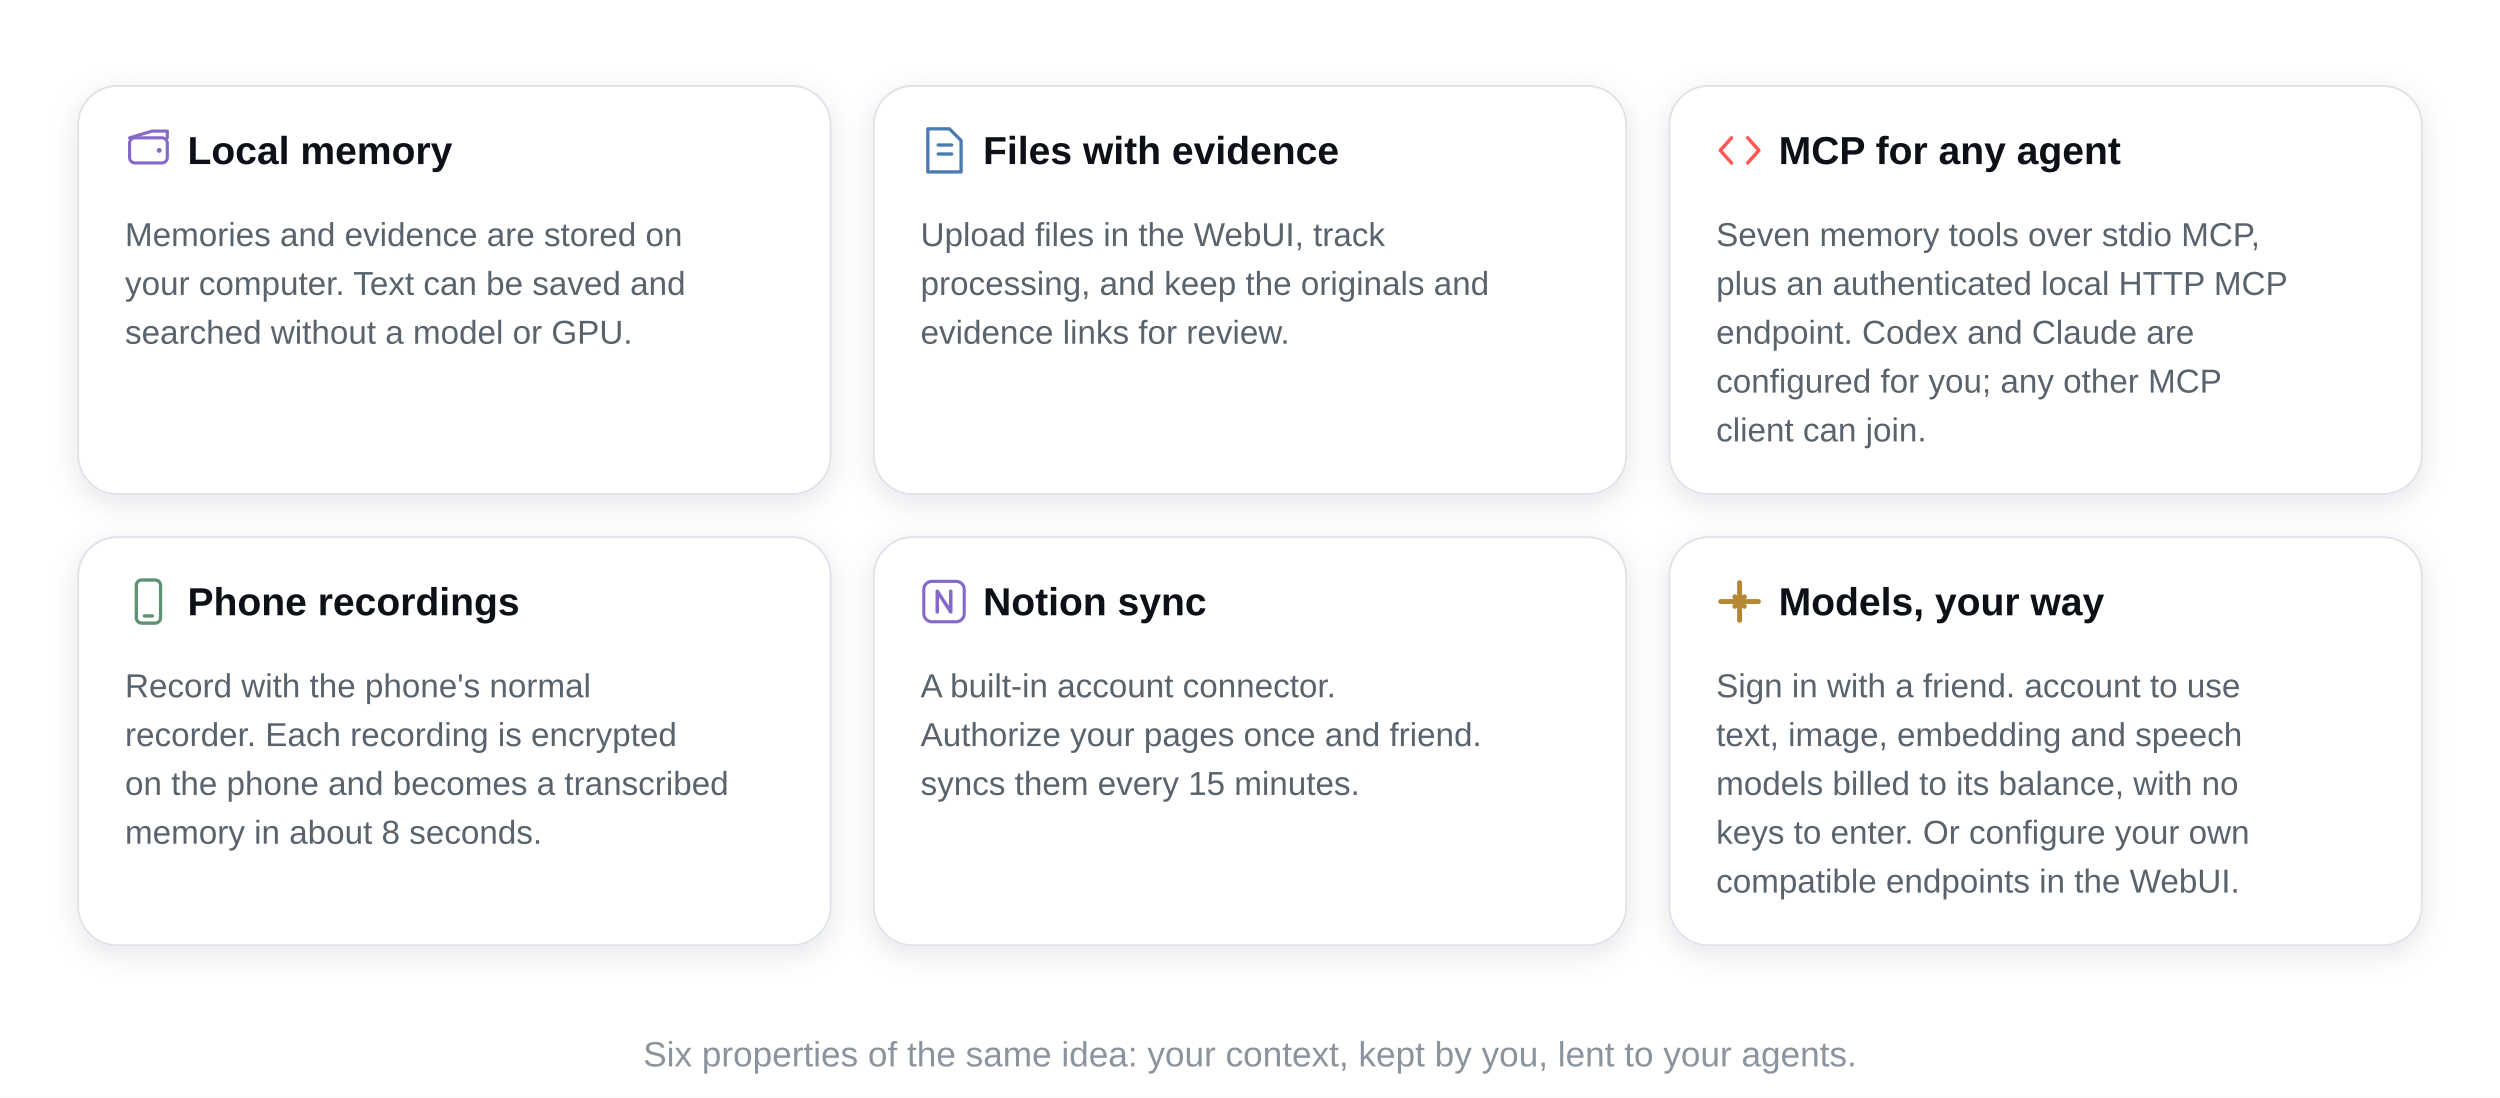
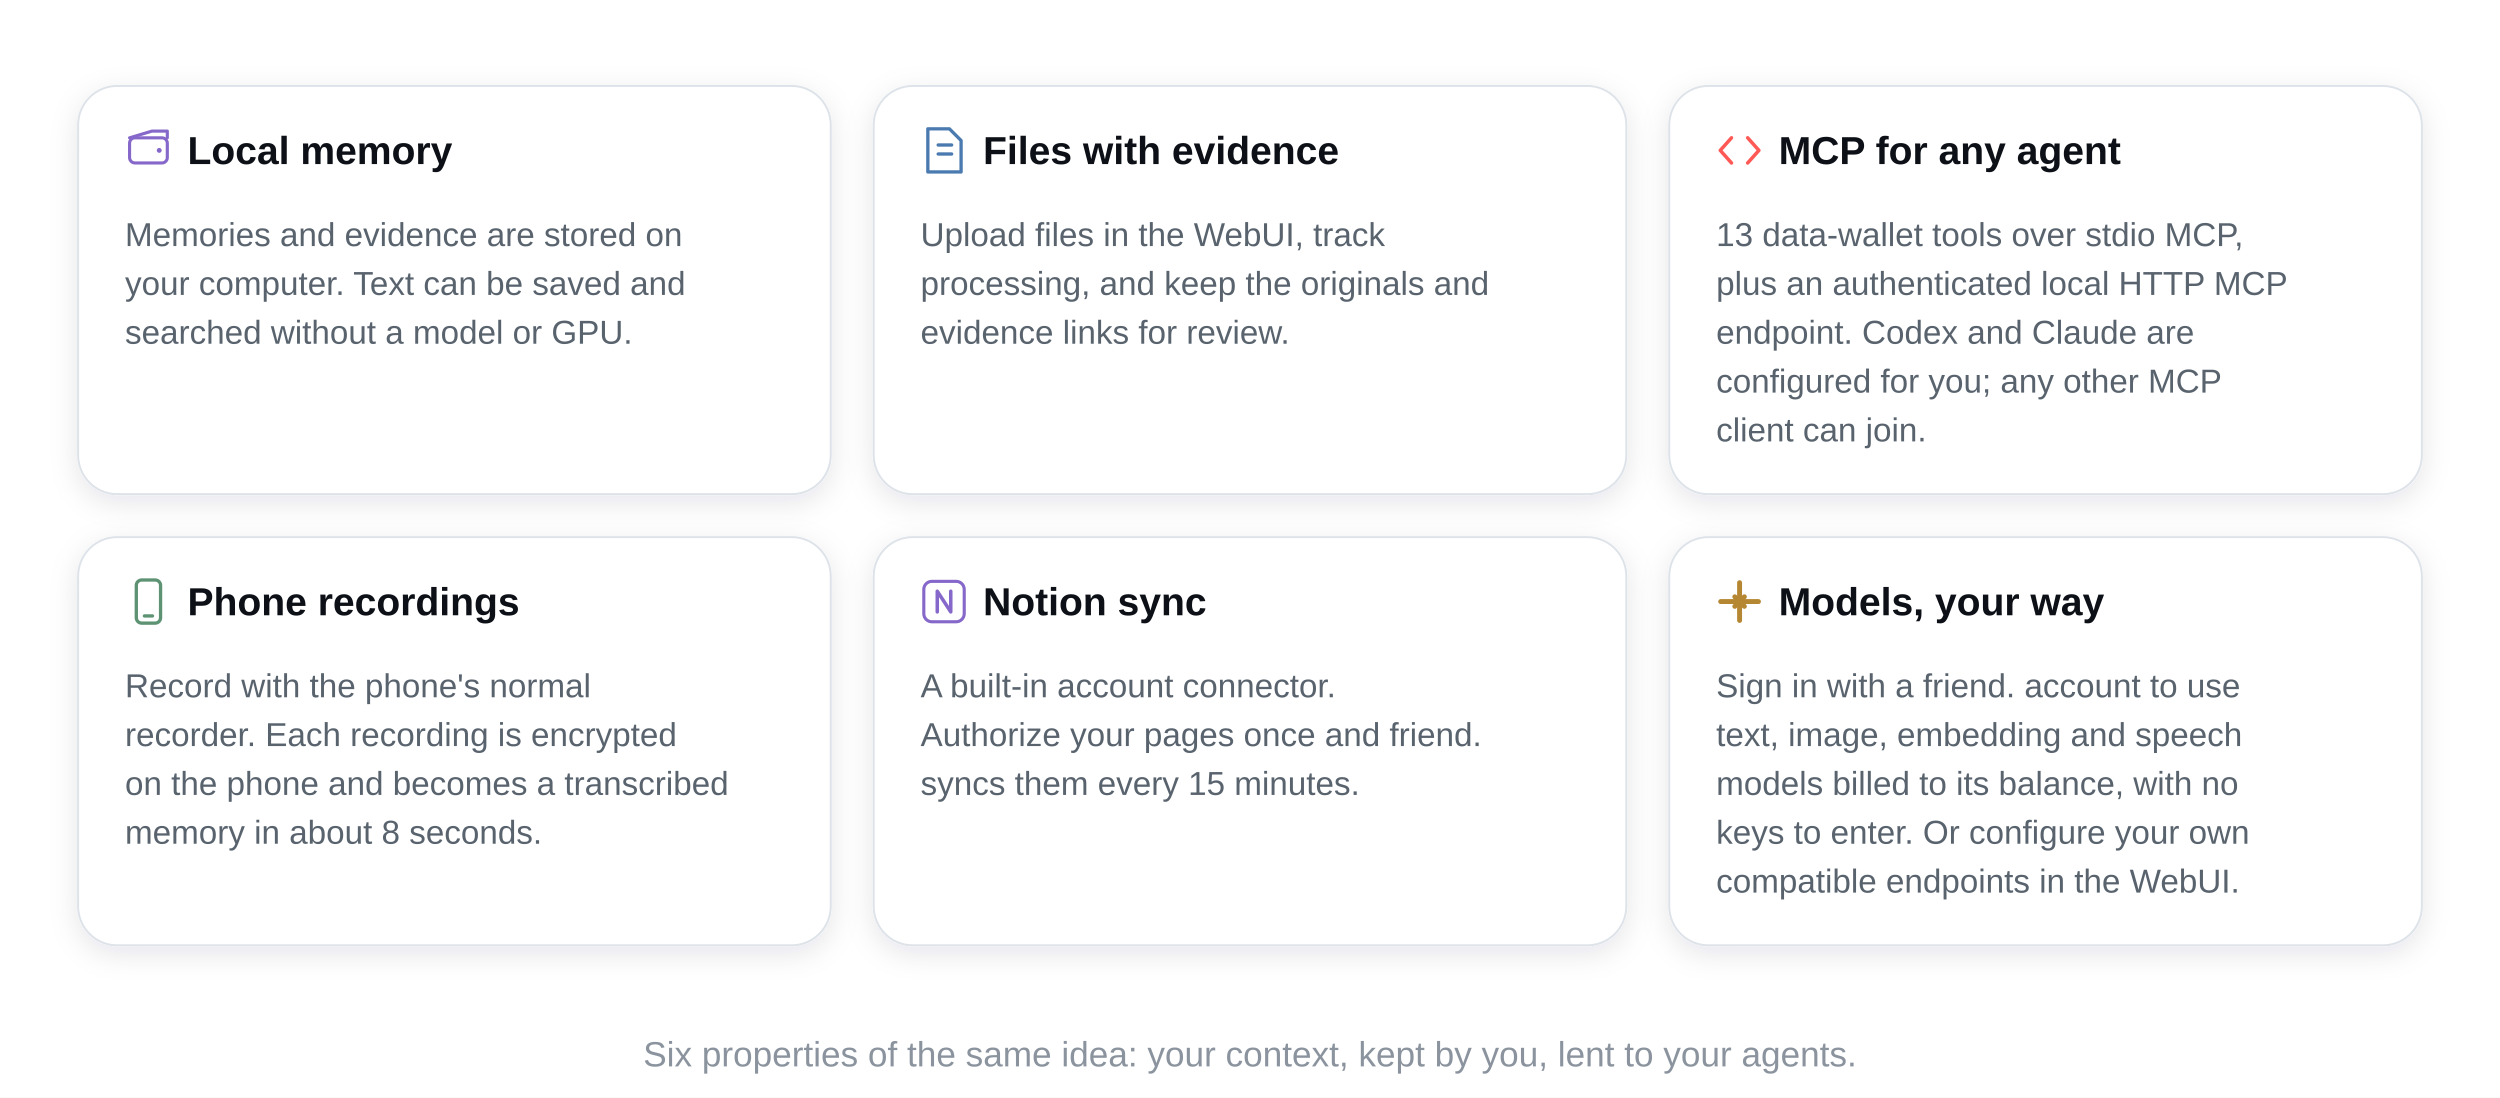
<svg xmlns="http://www.w3.org/2000/svg" viewBox="0 0 1280 562" width="1280" height="562" role="img" aria-label="Six capabilities: local memory, files with evidence, MCP for Codex and Claude, phone recordings, Notion sync, and configurable models.">
  <defs>
    <radialGradient id="halo" cx="50%" cy="50%" r="50%">
      <stop offset="0" stop-color="#FF7A70" stop-opacity=".55" />
      <stop offset=".45" stop-color="#FF7A70" stop-opacity=".18" />
      <stop offset="1" stop-color="#FF7A70" stop-opacity="0" />
    </radialGradient>
    <linearGradient id="cardGrad" x1="0" y1="0" x2="0" y2="1">
      <stop offset="0" stop-color="#FFFFFF" />
      <stop offset="1" stop-color="#FFFFFF" />
    </linearGradient>
    <linearGradient id="cardAltGrad" x1="0" y1="0" x2="0" y2="1">
      <stop offset="0" stop-color="#F6F8FA" />
      <stop offset="1" stop-color="#F6F8FA" />
    </linearGradient>
    <filter id="soft" x="-30%" y="-30%" width="160%" height="180%">
      <feDropShadow dx="0" dy="8" stdDeviation="14" flood-color="rgba(31,35,40,.13)" flood-opacity="1" />
    </filter>
    <filter id="softSm" x="-30%" y="-30%" width="160%" height="180%">
      <feDropShadow dx="0" dy="4" stdDeviation="7" flood-color="rgba(31,35,40,.13)" flood-opacity=".8" />
    </filter>
  </defs>
  <style>
  .s{font-family:-apple-system, BlinkMacSystemFont, 'Segoe UI Variable Display', 'Segoe UI', 'Helvetica Neue', Arial, 'Microsoft YaHei', 'PingFang SC', 'Hiragino Sans GB', 'Noto Sans CJK SC', sans-serif}
  .m{font-family:ui-monospace, SFMono-Regular, 'SF Mono', Menlo, Consolas, 'Liberation Mono', 'Microsoft YaHei', monospace}
  .rise{opacity:0;animation:rise .9s cubic-bezier(.16,.84,.32,1) both}
  @keyframes rise{from{opacity:0;transform:translateY(14px);filter:blur(6px)}to{opacity:1;transform:none;filter:blur(0)}}
  @keyframes breathe{0%,100%{opacity:.45;transform:scale(.96)}50%{opacity:.9;transform:scale(1.05)}}
  @keyframes breathe2{
    0%{opacity:.05;transform:scale(.93);animation-timing-function:cubic-bezier(.66,0,.34,1)}
    18%{opacity:.12;transform:scale(1.03);animation-timing-function:cubic-bezier(.37,0,.63,1)}
    34%{opacity:.07;transform:scale(.99);animation-timing-function:cubic-bezier(.45,0,.55,1)}
    57%{opacity:.15;transform:scale(1.085);animation-timing-function:cubic-bezier(.3,0,.7,1)}
    72%{opacity:.088;transform:scale(1.008);animation-timing-function:cubic-bezier(.6,0,.4,1)}
    88%{opacity:.126;transform:scale(1.052);animation-timing-function:cubic-bezier(.5,0,.5,1)}
    100%{opacity:.05;transform:scale(.93)}
  }
  @keyframes twinkle{0%,100%{opacity:.12}50%{opacity:.5}}
  .tw{animation:twinkle 9s ease-in-out infinite}
  .snr{animation:snr 5.4s cubic-bezier(.16,.84,.32,1) infinite;transform-box:fill-box;transform-origin:center}
  @keyframes snr{0%{transform:scale(.5);opacity:.55}65%{opacity:0}100%{transform:scale(1.6);opacity:0}}
  .swp{animation-timing-function:cubic-bezier(.83,0,.17,1);animation-iteration-count:infinite;opacity:0}
  .march{animation:march 1.65s linear infinite}
  .dp{animation:dotpulse 2.6s ease-in-out infinite}
  @keyframes dotpulse{0%,100%{opacity:.42}50%{opacity:1}}
  @keyframes march{to{stroke-dashoffset:-24}}
  .scan{animation:scan 4s cubic-bezier(.83,0,.17,1) infinite;opacity:0}
  @keyframes scan{0%{transform:translateX(0);opacity:0}8%{opacity:1}88%{opacity:1}100%{transform:translateX(1140px);opacity:0}}
  @media (prefers-reduced-motion: reduce){
    .rise{animation:none!important;opacity:1!important;filter:none!important;transform:none!important}
    .tw{animation:none!important;opacity:.55!important}
    .snr,.swp,.scan{animation:none!important;opacity:0!important}
    .march{animation:none!important}
    .dp{animation:none!important;opacity:1!important}
  }@keyframes swp{0%{transform:translateX(0);opacity:0}18%{opacity:1}82%{opacity:1}100%{transform:translateX(285.33px);opacity:0}}</style>
  <rect width="1280" height="562" fill="#FFFFFF" />
  <g filter="url(#softSm)">
    <rect x="40" y="44" width="385.33" height="209" rx="20" fill="#FFFFFF" stroke="#DDE3E9" stroke-width="1" />
  </g>
  <g transform="translate(76 77)" opacity=".92">
    <g fill="none" stroke="#7B5BC4" stroke-width="1.6" stroke-linecap="round" stroke-linejoin="round">
      <rect x="-9.66" y="-6.44" width="19.32" height="12.88" rx="2.76" />
      <path d="M-9.66 -6.44 l11.5 -3.45 h7.82 v3.45" />
      <circle cx="5.52" cy="0" r="1.265" fill="#7B5BC4" stroke="none" />
    </g>
  </g>
  <text x="96" y="84" font-size="20" font-weight="600" fill="#0D1117" class="s">Local memory</text>
  <text x="64" y="126" font-size="17" font-weight="400" fill="#59636E" class="s">Memories and evidence are stored on</text>
  <text x="64" y="151" font-size="17" font-weight="400" fill="#59636E" class="s">your computer. Text can be saved and</text>
  <text x="64" y="176" font-size="17" font-weight="400" fill="#59636E" class="s">searched without a model or GPU.</text>
  <g filter="url(#softSm)">
    <rect x="447.33" y="44" width="385.33" height="209" rx="20" fill="#FFFFFF" stroke="#DDE3E9" stroke-width="1" />
  </g>
  <g transform="translate(483.3333 77)" opacity=".92">
    <g fill="none" stroke="#3B6FA8" stroke-width="1.7" stroke-linecap="round" stroke-linejoin="round">
      <path d="M-8.28 -11.04 h11.04 l5.98 5.98 v16.1 h-17.02 z" />
      <path d="M-2.99 -2.76 h6.9 M-2.99 1.84 h6.9" />
    </g>
  </g>
  <text x="503.33" y="84" font-size="20" font-weight="600" fill="#0D1117" class="s">Files with evidence</text>
  <text x="471.33" y="126" font-size="17" font-weight="400" fill="#59636E" class="s">Upload files in the WebUI, track</text>
  <text x="471.33" y="151" font-size="17" font-weight="400" fill="#59636E" class="s">processing, and keep the originals and</text>
  <text x="471.33" y="176" font-size="17" font-weight="400" fill="#59636E" class="s">evidence links for review.</text>
  <g filter="url(#softSm)">
    <rect x="854.67" y="44" width="385.33" height="209" rx="20" fill="#FFFFFF" stroke="#DDE3E9" stroke-width="1" />
  </g>
  <g transform="translate(890.6667 77)" opacity=".92">
    <g fill="none" stroke="#FF4B47" stroke-width="1.8" stroke-linecap="round" stroke-linejoin="round">
      <path d="M-4.14 -6.44 l-5.75 6.44 l5.75 6.44" />
      <path d="M4.14 -6.44 l5.75 6.44 l-5.75 6.44" />
    </g>
  </g>
  <text x="910.67" y="84" font-size="20" font-weight="600" fill="#0D1117" class="s">MCP for any agent</text>
-   <text x="878.67" y="126" font-size="17" font-weight="400" fill="#59636E" class="s">Seven memory tools over stdio MCP,</text>
+   <text x="878.67" y="126" font-size="17" font-weight="400" fill="#59636E" class="s">13 data-wallet tools over stdio MCP,</text>
  <text x="878.67" y="151" font-size="17" font-weight="400" fill="#59636E" class="s">plus an authenticated local HTTP MCP</text>
  <text x="878.67" y="176" font-size="17" font-weight="400" fill="#59636E" class="s">endpoint. Codex and Claude are</text>
  <text x="878.67" y="201" font-size="17" font-weight="400" fill="#59636E" class="s">configured for you; any other MCP</text>
  <text x="878.67" y="226" font-size="17" font-weight="400" fill="#59636E" class="s">client can join.</text>
  <g filter="url(#softSm)">
    <rect x="40" y="275" width="385.33" height="209" rx="20" fill="#FFFFFF" stroke="#DDE3E9" stroke-width="1" />
  </g>
  <g transform="translate(76 308)" opacity=".92">
    <g fill="none" stroke="#4F8A67" stroke-width="1.7" stroke-linecap="round">
      <rect x="-6.21" y="-11.04" width="12.42" height="22.08" rx="2.76" />
      <path d="M-2.07 7.36 h4.14" />
    </g>
  </g>
  <text x="96" y="315" font-size="20" font-weight="600" fill="#0D1117" class="s">Phone recordings</text>
  <text x="64" y="357" font-size="17" font-weight="400" fill="#59636E" class="s">Record with the phone's normal</text>
  <text x="64" y="382" font-size="17" font-weight="400" fill="#59636E" class="s">recorder. Each recording is encrypted</text>
  <text x="64" y="407" font-size="17" font-weight="400" fill="#59636E" class="s">on the phone and becomes a transcribed</text>
  <text x="64" y="432" font-size="17" font-weight="400" fill="#59636E" class="s">memory in about 8 seconds.</text>
  <g filter="url(#softSm)">
    <rect x="447.33" y="275" width="385.33" height="209" rx="20" fill="#FFFFFF" stroke="#DDE3E9" stroke-width="1" />
  </g>
  <g transform="translate(483.3333 308)" opacity=".92">
    <g>
      <rect x="-10.35" y="-10.35" width="20.7" height="20.7" rx="4.14" fill="none" stroke="#7B5BC4" stroke-width="1.6" />
      <path d="M-3.45 5.29 v-10.58 l6.9 10.58 v-10.58" fill="none" stroke="#7B5BC4" stroke-width="1.8" stroke-linecap="round" stroke-linejoin="round" />
    </g>
  </g>
  <text x="503.33" y="315" font-size="20" font-weight="600" fill="#0D1117" class="s">Notion sync</text>
  <text x="471.33" y="357" font-size="17" font-weight="400" fill="#59636E" class="s">A built-in account connector.</text>
  <text x="471.33" y="382" font-size="17" font-weight="400" fill="#59636E" class="s">Authorize your pages once and friend.</text>
  <text x="471.33" y="407" font-size="17" font-weight="400" fill="#59636E" class="s">syncs them every 15 minutes.</text>
  <g filter="url(#softSm)">
    <rect x="854.67" y="275" width="385.33" height="209" rx="20" fill="#FFFFFF" stroke="#DDE3E9" stroke-width="1" />
  </g>
  <g transform="translate(890.6667 308)" opacity=".92">
    <g>
      <line x1="0" y1="0" x2="0" y2="-9.66" stroke="#B07D22" stroke-width="2.53" stroke-linecap="round" />
      <line x1="0" y1="0" x2="2.44" y2="-2.44" stroke="#B07D22" stroke-width="2.53" stroke-linecap="round" />
      <line x1="0" y1="0" x2="9.66" y2="0" stroke="#B07D22" stroke-width="2.53" stroke-linecap="round" />
      <line x1="0" y1="0" x2="2.44" y2="2.44" stroke="#B07D22" stroke-width="2.53" stroke-linecap="round" />
      <line x1="0" y1="0" x2="0" y2="9.66" stroke="#B07D22" stroke-width="2.53" stroke-linecap="round" />
      <line x1="0" y1="0" x2="-2.44" y2="2.44" stroke="#B07D22" stroke-width="2.53" stroke-linecap="round" />
      <line x1="0" y1="0" x2="-9.66" y2="0" stroke="#B07D22" stroke-width="2.53" stroke-linecap="round" />
      <line x1="0" y1="0" x2="-2.44" y2="-2.44" stroke="#B07D22" stroke-width="2.53" stroke-linecap="round" />
    </g>
  </g>
  <text x="910.67" y="315" font-size="20" font-weight="600" fill="#0D1117" class="s">Models, your way</text>
  <text x="878.67" y="357" font-size="17" font-weight="400" fill="#59636E" class="s">Sign in with a friend. account to use</text>
  <text x="878.67" y="382" font-size="17" font-weight="400" fill="#59636E" class="s">text, image, embedding and speech</text>
  <text x="878.67" y="407" font-size="17" font-weight="400" fill="#59636E" class="s">models billed to its balance, with no</text>
  <text x="878.67" y="432" font-size="17" font-weight="400" fill="#59636E" class="s">keys to enter. Or configure your own</text>
  <text x="878.67" y="457" font-size="17" font-weight="400" fill="#59636E" class="s">compatible endpoints in the WebUI.</text>
  <text x="640" y="546" font-size="18" font-weight="400" fill="#8B949E" text-anchor="middle" class="s">Six properties of the same idea: your context, kept by you, lent to your agents.</text>
</svg>
